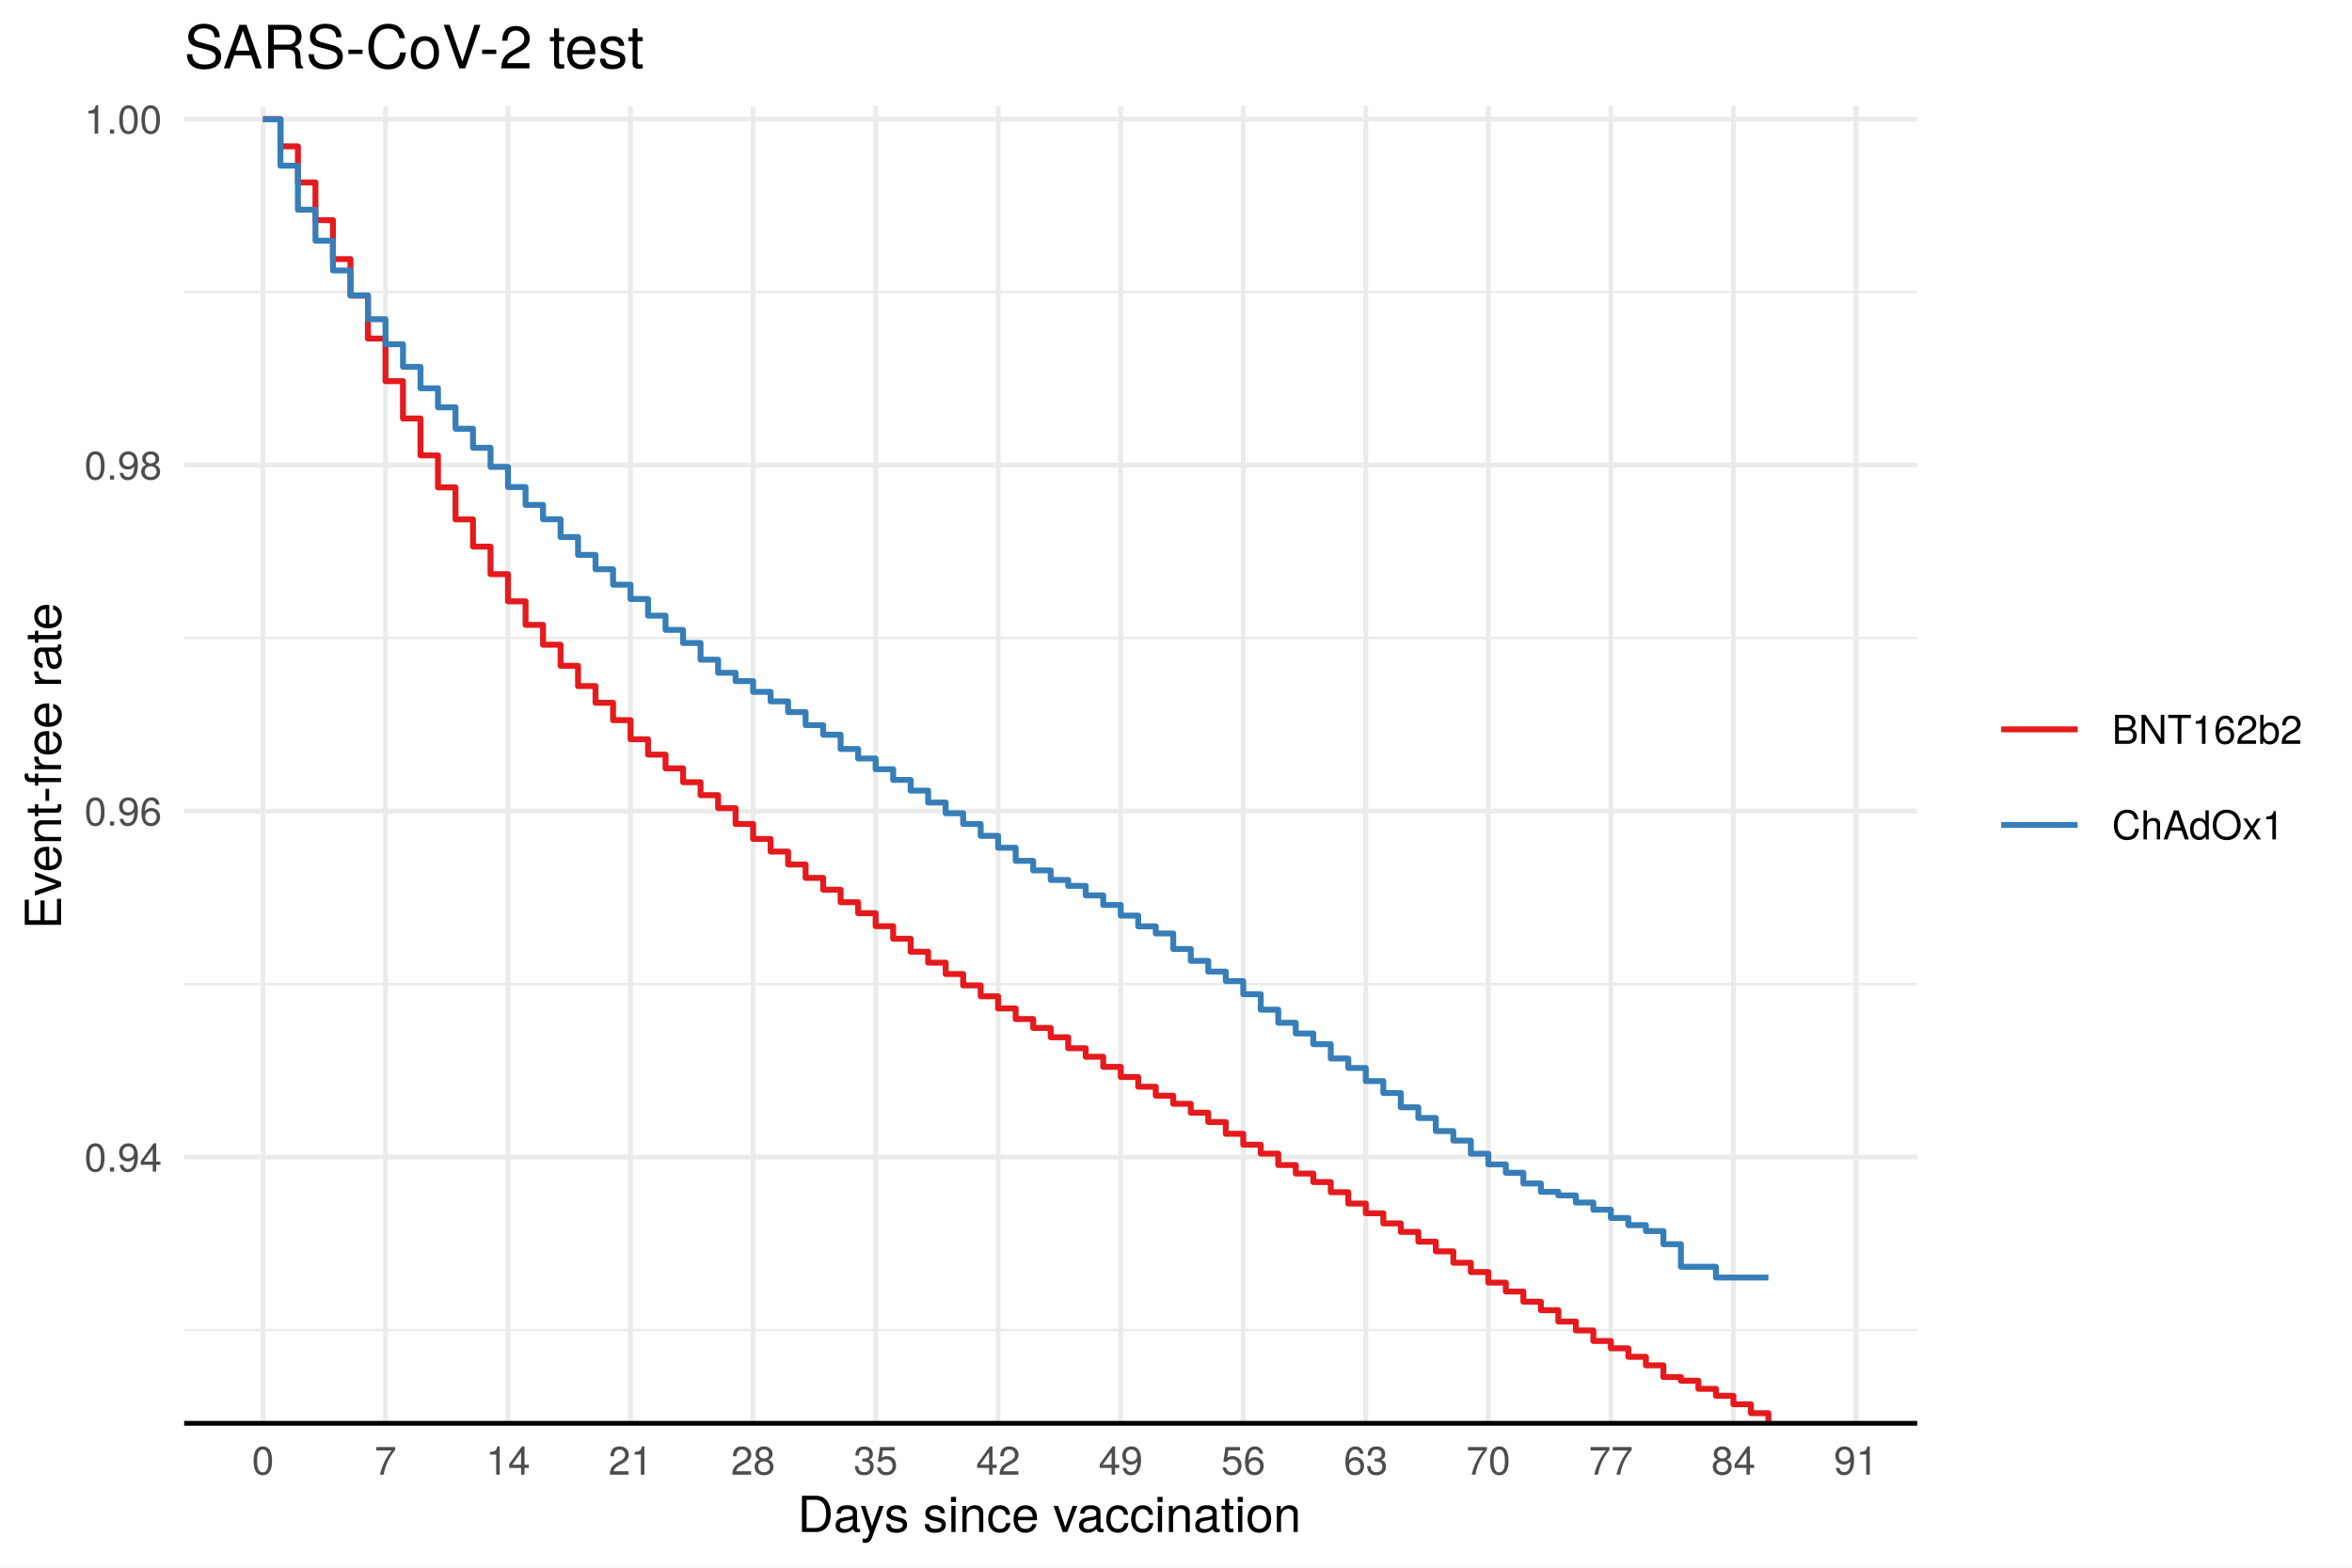
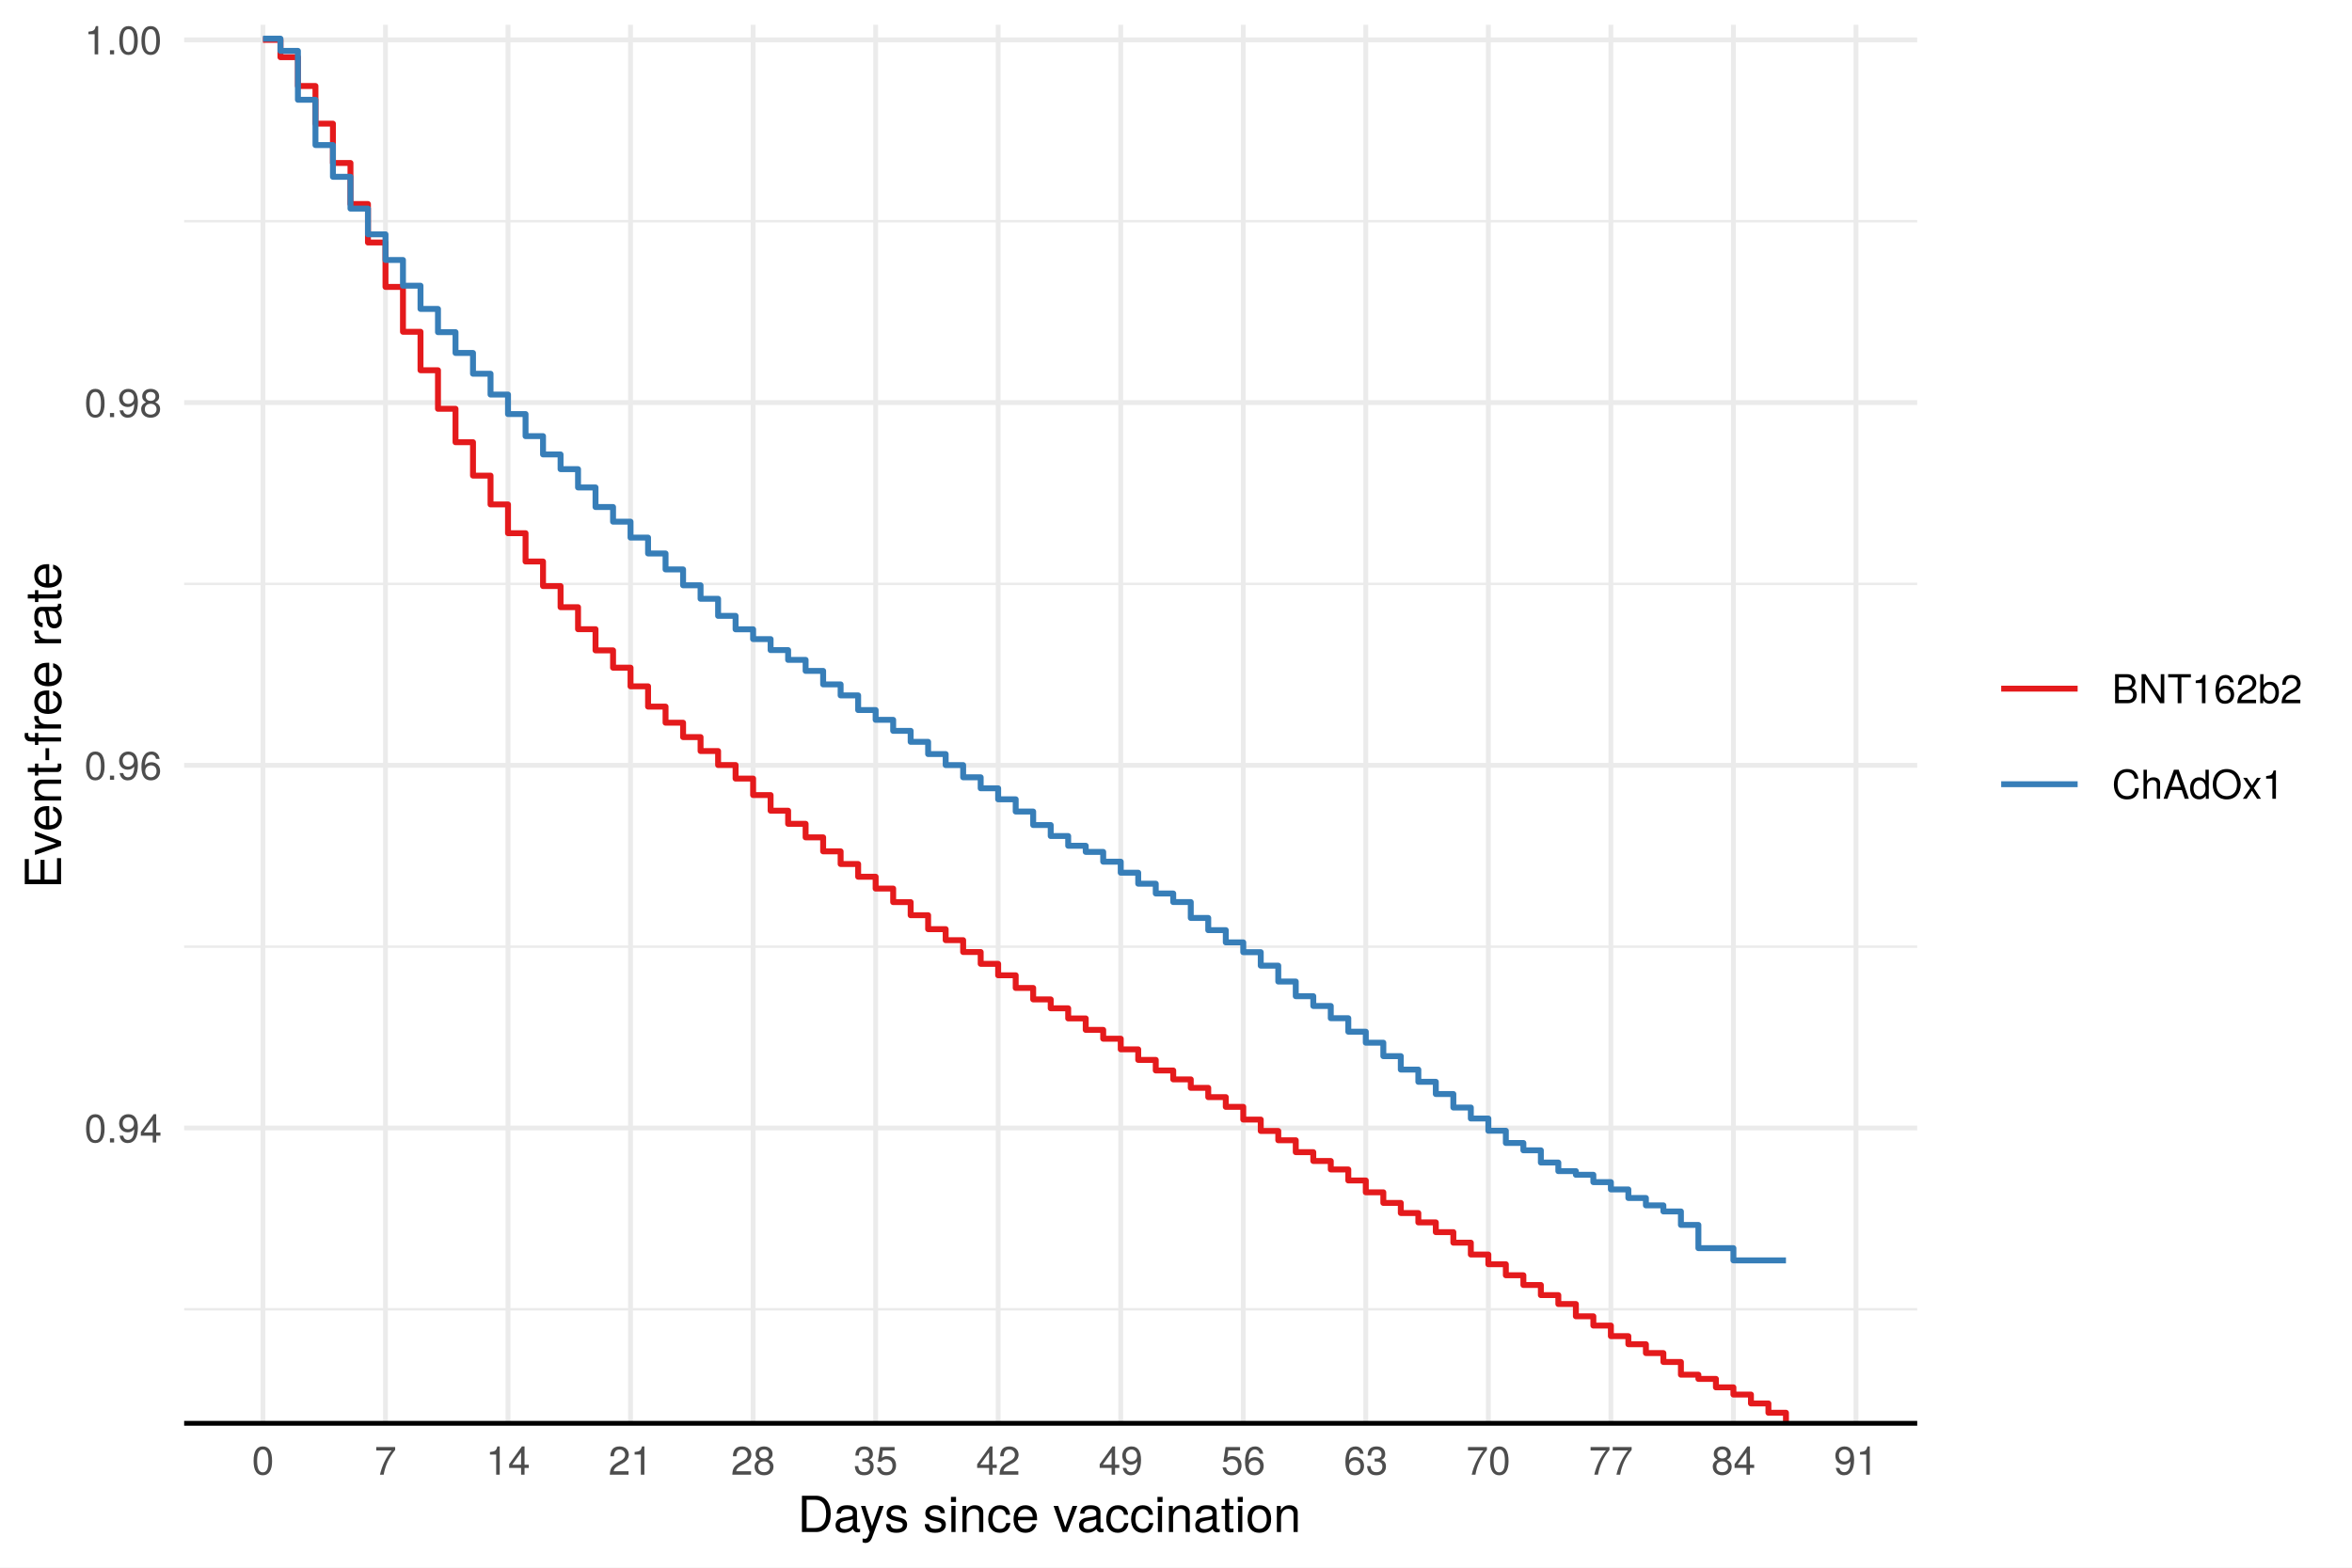
<svg xmlns="http://www.w3.org/2000/svg" viewBox="0 0 425.20 283.46">
  <defs>
    <style type="text/css">
    line, polyline, polygon, path, rect, circle {
      fill: none;
      stroke: #000000;
      stroke-linecap: round;
      stroke-linejoin: round;
      stroke-miterlimit: 10.00;
    }
  </style>
  </defs>
  <rect width="100%" height="100%" style="stroke: none; fill: #FFFFFF;" />
  <defs>
-     <clipPath id="cpMzMuMjl8MzQ2LjYwfDI1Ny4zNnwxOS4xOQ==">
-       <rect x="33.29" y="19.19" width="313.31" height="238.17" />
+     <clipPath id="cpMzMuMjl8MzQ2LjYwfDI1Ny4zNnw0LjQ4">
+       <rect x="33.29" y="4.48" width="313.31" height="252.88" />
    </clipPath>
  </defs>
-   <polyline points="33.29,240.50 346.60,240.50 " style="stroke-width: 0.44; stroke: #EBEBEB; stroke-linecap: butt;" clip-path="url(#cpMzMuMjl8MzQ2LjYwfDI1Ny4zNnwxOS4xOQ==)" />
-   <polyline points="33.29,177.94 346.60,177.94 " style="stroke-width: 0.44; stroke: #EBEBEB; stroke-linecap: butt;" clip-path="url(#cpMzMuMjl8MzQ2LjYwfDI1Ny4zNnwxOS4xOQ==)" />
-   <polyline points="33.29,115.37 346.60,115.37 " style="stroke-width: 0.44; stroke: #EBEBEB; stroke-linecap: butt;" clip-path="url(#cpMzMuMjl8MzQ2LjYwfDI1Ny4zNnwxOS4xOQ==)" />
-   <polyline points="33.29,52.81 346.60,52.81 " style="stroke-width: 0.44; stroke: #EBEBEB; stroke-linecap: butt;" clip-path="url(#cpMzMuMjl8MzQ2LjYwfDI1Ny4zNnwxOS4xOQ==)" />
-   <polyline points="33.29,209.22 346.60,209.22 " style="stroke-width: 0.87; stroke: #EBEBEB; stroke-linecap: butt;" clip-path="url(#cpMzMuMjl8MzQ2LjYwfDI1Ny4zNnwxOS4xOQ==)" />
-   <polyline points="33.29,146.66 346.60,146.66 " style="stroke-width: 0.87; stroke: #EBEBEB; stroke-linecap: butt;" clip-path="url(#cpMzMuMjl8MzQ2LjYwfDI1Ny4zNnwxOS4xOQ==)" />
-   <polyline points="33.29,84.09 346.60,84.09 " style="stroke-width: 0.87; stroke: #EBEBEB; stroke-linecap: butt;" clip-path="url(#cpMzMuMjl8MzQ2LjYwfDI1Ny4zNnwxOS4xOQ==)" />
-   <polyline points="33.29,21.53 346.60,21.53 " style="stroke-width: 0.87; stroke: #EBEBEB; stroke-linecap: butt;" clip-path="url(#cpMzMuMjl8MzQ2LjYwfDI1Ny4zNnwxOS4xOQ==)" />
-   <polyline points="47.54,257.36 47.54,19.19 " style="stroke-width: 0.87; stroke: #EBEBEB; stroke-linecap: butt;" clip-path="url(#cpMzMuMjl8MzQ2LjYwfDI1Ny4zNnwxOS4xOQ==)" />
-   <polyline points="69.69,257.36 69.69,19.19 " style="stroke-width: 0.87; stroke: #EBEBEB; stroke-linecap: butt;" clip-path="url(#cpMzMuMjl8MzQ2LjYwfDI1Ny4zNnwxOS4xOQ==)" />
-   <polyline points="91.84,257.36 91.84,19.19 " style="stroke-width: 0.87; stroke: #EBEBEB; stroke-linecap: butt;" clip-path="url(#cpMzMuMjl8MzQ2LjYwfDI1Ny4zNnwxOS4xOQ==)" />
-   <polyline points="113.99,257.36 113.99,19.19 " style="stroke-width: 0.87; stroke: #EBEBEB; stroke-linecap: butt;" clip-path="url(#cpMzMuMjl8MzQ2LjYwfDI1Ny4zNnwxOS4xOQ==)" />
-   <polyline points="136.15,257.36 136.15,19.19 " style="stroke-width: 0.87; stroke: #EBEBEB; stroke-linecap: butt;" clip-path="url(#cpMzMuMjl8MzQ2LjYwfDI1Ny4zNnwxOS4xOQ==)" />
-   <polyline points="158.30,257.36 158.30,19.19 " style="stroke-width: 0.87; stroke: #EBEBEB; stroke-linecap: butt;" clip-path="url(#cpMzMuMjl8MzQ2LjYwfDI1Ny4zNnwxOS4xOQ==)" />
-   <polyline points="180.45,257.36 180.45,19.19 " style="stroke-width: 0.87; stroke: #EBEBEB; stroke-linecap: butt;" clip-path="url(#cpMzMuMjl8MzQ2LjYwfDI1Ny4zNnwxOS4xOQ==)" />
-   <polyline points="202.61,257.36 202.61,19.19 " style="stroke-width: 0.87; stroke: #EBEBEB; stroke-linecap: butt;" clip-path="url(#cpMzMuMjl8MzQ2LjYwfDI1Ny4zNnwxOS4xOQ==)" />
-   <polyline points="224.76,257.36 224.76,19.19 " style="stroke-width: 0.87; stroke: #EBEBEB; stroke-linecap: butt;" clip-path="url(#cpMzMuMjl8MzQ2LjYwfDI1Ny4zNnwxOS4xOQ==)" />
-   <polyline points="246.91,257.36 246.91,19.19 " style="stroke-width: 0.87; stroke: #EBEBEB; stroke-linecap: butt;" clip-path="url(#cpMzMuMjl8MzQ2LjYwfDI1Ny4zNnwxOS4xOQ==)" />
-   <polyline points="269.07,257.36 269.07,19.19 " style="stroke-width: 0.87; stroke: #EBEBEB; stroke-linecap: butt;" clip-path="url(#cpMzMuMjl8MzQ2LjYwfDI1Ny4zNnwxOS4xOQ==)" />
-   <polyline points="291.22,257.36 291.22,19.19 " style="stroke-width: 0.87; stroke: #EBEBEB; stroke-linecap: butt;" clip-path="url(#cpMzMuMjl8MzQ2LjYwfDI1Ny4zNnwxOS4xOQ==)" />
-   <polyline points="313.37,257.36 313.37,19.19 " style="stroke-width: 0.87; stroke: #EBEBEB; stroke-linecap: butt;" clip-path="url(#cpMzMuMjl8MzQ2LjYwfDI1Ny4zNnwxOS4xOQ==)" />
-   <polyline points="335.53,257.36 335.53,19.19 " style="stroke-width: 0.87; stroke: #EBEBEB; stroke-linecap: butt;" clip-path="url(#cpMzMuMjl8MzQ2LjYwfDI1Ny4zNnwxOS4xOQ==)" />
-   <polyline points="47.54,21.55 50.70,21.55 50.70,26.46 53.86,26.46 53.86,32.99 57.03,32.99 57.03,39.81 60.19,39.81 60.19,46.85 63.36,46.85 63.36,53.45 66.52,53.45 66.52,61.22 69.69,61.22 69.69,68.92 72.85,68.92 72.85,75.67 76.02,75.67 76.02,82.34 79.18,82.34 79.18,88.13 82.35,88.13 82.35,93.92 85.51,93.92 85.51,98.84 88.68,98.84 88.68,103.82 91.84,103.82 91.84,108.73 95.01,108.73 95.01,112.99 98.17,112.99 98.17,116.58 101.34,116.58 101.34,120.39 104.50,120.39 104.50,124.06 107.66,124.06 107.66,127.07 110.83,127.07 110.83,130.22 113.99,130.22 113.99,133.67 117.16,133.67 117.16,136.45 120.32,136.45 120.32,138.94 123.49,138.94 123.49,141.44 126.65,141.44 126.65,143.78 129.82,143.78 129.82,146.13 132.98,146.13 132.98,148.99 136.15,148.99 136.15,151.70 139.31,151.70 139.31,153.98 142.48,153.98 142.48,156.32 145.64,156.32 145.64,158.74 148.81,158.74 148.81,160.87 151.97,160.87 151.97,163.14 155.14,163.14 155.14,165.12 158.30,165.12 158.30,167.47 161.47,167.47 161.47,169.74 164.63,169.74 164.63,172.09 167.79,172.09 167.79,174.07 170.96,174.07 170.96,176.12 174.12,176.12 174.12,178.17 177.29,178.17 177.29,180.15 180.45,180.15 180.45,182.35 183.62,182.35 183.62,184.26 186.78,184.26 186.78,185.87 189.95,185.87 189.95,187.56 193.11,187.56 193.11,189.54 196.28,189.54 196.28,191.08 199.44,191.08 199.44,192.91 202.61,192.91 202.61,194.74 205.77,194.74 205.77,196.50 208.94,196.50 208.94,198.12 212.10,198.12 212.10,199.58 215.27,199.58 215.27,201.20 218.43,201.20 218.43,202.88 221.60,202.88 221.60,205.01 224.76,205.01 224.76,206.99 227.92,206.99 227.92,208.60 231.09,208.60 231.09,210.66 234.25,210.66 234.25,212.20 237.42,212.20 237.42,213.74 240.58,213.74 240.58,215.57 243.75,215.57 243.75,217.62 246.91,217.62 246.91,219.38 250.08,219.38 250.08,221.21 253.24,221.21 253.24,222.75 256.41,222.75 256.41,224.51 259.57,224.51 259.57,226.27 262.74,226.27 262.74,228.33 265.90,228.33 265.90,230.01 269.07,230.01 269.07,231.92 272.23,231.92 272.23,233.53 275.40,233.53 275.40,235.37 278.56,235.37 278.56,236.91 281.72,236.91 281.72,238.96 284.89,238.96 284.89,240.57 288.05,240.57 288.05,242.48 291.22,242.48 291.22,243.80 294.38,243.80 294.38,245.34 297.55,245.34 297.55,246.88 300.71,246.88 300.71,249.00 303.88,249.00 303.88,249.66 307.04,249.66 307.04,251.13 310.21,251.13 310.21,252.38 313.37,252.38 313.37,253.92 316.54,253.92 316.54,255.53 319.70,255.53 319.70,257.36 " style="stroke-width: 1.07; stroke: #E41A1C; stroke-linecap: butt;" clip-path="url(#cpMzMuMjl8MzQ2LjYwfDI1Ny4zNnwxOS4xOQ==)" />
-   <polyline points="47.54,21.56 50.70,21.56 50.70,29.96 53.86,29.96 53.86,37.92 57.03,37.92 57.03,43.52 60.19,43.52 60.19,48.90 63.36,48.90 63.36,53.42 66.52,53.42 66.52,57.72 69.69,57.72 69.69,62.24 72.85,62.24 72.85,66.33 76.02,66.33 76.02,70.21 79.18,70.21 79.18,73.65 82.35,73.65 82.35,77.53 85.51,77.53 85.51,80.97 88.68,80.97 88.68,84.42 91.84,84.42 91.84,88.07 95.01,88.07 95.01,91.30 98.17,91.30 98.17,93.89 101.34,93.89 101.34,97.11 104.50,97.11 104.50,100.34 107.66,100.34 107.66,102.93 110.83,102.93 110.83,105.72 113.99,105.72 113.99,108.31 117.16,108.31 117.16,111.32 120.32,111.32 120.32,113.90 123.49,113.90 123.49,116.27 126.65,116.27 126.65,119.28 129.82,119.28 129.82,121.65 132.98,121.65 132.98,123.16 136.15,123.16 136.15,125.10 139.31,125.10 139.31,126.82 142.48,126.82 142.48,128.76 145.64,128.76 145.64,131.12 148.81,131.12 148.81,132.85 151.97,132.85 151.97,135.43 155.14,135.43 155.14,137.15 158.30,137.15 158.30,139.09 161.47,139.09 161.47,141.02 164.63,141.02 164.63,142.96 167.79,142.96 167.79,145.11 170.96,145.11 170.96,147.05 174.12,147.05 174.12,148.99 177.29,148.99 177.29,151.14 180.45,151.14 180.45,153.29 183.62,153.29 183.62,155.66 186.78,155.66 186.78,157.38 189.95,157.38 189.95,159.11 193.11,159.11 193.11,160.18 196.28,160.18 196.28,161.90 199.44,161.90 199.44,163.63 202.61,163.63 202.61,165.56 205.77,165.56 205.77,167.50 208.94,167.50 208.94,168.79 212.10,168.79 212.10,171.59 215.27,171.59 215.27,173.74 218.43,173.74 218.43,175.68 221.60,175.68 221.60,177.40 224.76,177.40 224.76,179.77 227.92,179.77 227.92,182.57 231.09,182.57 231.09,184.93 234.25,184.93 234.25,186.87 237.42,186.87 237.42,188.81 240.58,188.81 240.58,191.39 243.75,191.39 243.75,193.11 246.91,193.11 246.91,195.48 250.08,195.48 250.08,197.63 253.24,197.63 253.24,200.22 256.41,200.22 256.41,202.15 259.57,202.15 259.57,204.52 262.74,204.52 262.74,206.24 265.90,206.24 265.90,208.61 269.07,208.61 269.07,210.55 272.23,210.55 272.23,212.06 275.40,212.06 275.40,213.99 278.56,213.99 278.56,215.50 281.72,215.50 281.72,216.15 284.89,216.15 284.89,217.44 288.05,217.44 288.05,218.73 291.22,218.73 291.22,220.23 294.38,220.23 294.38,221.53 297.55,221.53 297.55,222.60 300.71,222.60 300.71,224.97 303.88,224.97 303.88,229.06 307.04,229.06 307.04,229.06 310.21,229.06 310.21,231.00 313.37,231.00 313.37,231.00 316.54,231.00 316.54,231.00 319.70,231.00 319.70,231.00 " style="stroke-width: 1.07; stroke: #377EB8; stroke-linecap: butt;" clip-path="url(#cpMzMuMjl8MzQ2LjYwfDI1Ny4zNnwxOS4xOQ==)" />
+   <polyline points="33.29,236.75 346.60,236.75 " style="stroke-width: 0.44; stroke: #EBEBEB; stroke-linecap: butt;" clip-path="url(#cpMzMuMjl8MzQ2LjYwfDI1Ny4zNnw0LjQ4)" />
+   <polyline points="33.29,171.17 346.60,171.17 " style="stroke-width: 0.44; stroke: #EBEBEB; stroke-linecap: butt;" clip-path="url(#cpMzMuMjl8MzQ2LjYwfDI1Ny4zNnw0LjQ4)" />
+   <polyline points="33.29,105.58 346.60,105.58 " style="stroke-width: 0.44; stroke: #EBEBEB; stroke-linecap: butt;" clip-path="url(#cpMzMuMjl8MzQ2LjYwfDI1Ny4zNnw0LjQ4)" />
+   <polyline points="33.29,40.00 346.60,40.00 " style="stroke-width: 0.44; stroke: #EBEBEB; stroke-linecap: butt;" clip-path="url(#cpMzMuMjl8MzQ2LjYwfDI1Ny4zNnw0LjQ4)" />
+   <polyline points="33.29,203.96 346.60,203.96 " style="stroke-width: 0.87; stroke: #EBEBEB; stroke-linecap: butt;" clip-path="url(#cpMzMuMjl8MzQ2LjYwfDI1Ny4zNnw0LjQ4)" />
+   <polyline points="33.29,138.38 346.60,138.38 " style="stroke-width: 0.87; stroke: #EBEBEB; stroke-linecap: butt;" clip-path="url(#cpMzMuMjl8MzQ2LjYwfDI1Ny4zNnw0LjQ4)" />
+   <polyline points="33.29,72.79 346.60,72.79 " style="stroke-width: 0.87; stroke: #EBEBEB; stroke-linecap: butt;" clip-path="url(#cpMzMuMjl8MzQ2LjYwfDI1Ny4zNnw0LjQ4)" />
+   <polyline points="33.29,7.21 346.60,7.21 " style="stroke-width: 0.87; stroke: #EBEBEB; stroke-linecap: butt;" clip-path="url(#cpMzMuMjl8MzQ2LjYwfDI1Ny4zNnw0LjQ4)" />
+   <polyline points="47.54,257.36 47.54,4.48 " style="stroke-width: 0.87; stroke: #EBEBEB; stroke-linecap: butt;" clip-path="url(#cpMzMuMjl8MzQ2LjYwfDI1Ny4zNnw0LjQ4)" />
+   <polyline points="69.69,257.36 69.69,4.48 " style="stroke-width: 0.87; stroke: #EBEBEB; stroke-linecap: butt;" clip-path="url(#cpMzMuMjl8MzQ2LjYwfDI1Ny4zNnw0LjQ4)" />
+   <polyline points="91.84,257.36 91.84,4.48 " style="stroke-width: 0.87; stroke: #EBEBEB; stroke-linecap: butt;" clip-path="url(#cpMzMuMjl8MzQ2LjYwfDI1Ny4zNnw0LjQ4)" />
+   <polyline points="113.99,257.36 113.99,4.48 " style="stroke-width: 0.87; stroke: #EBEBEB; stroke-linecap: butt;" clip-path="url(#cpMzMuMjl8MzQ2LjYwfDI1Ny4zNnw0LjQ4)" />
+   <polyline points="136.15,257.36 136.15,4.48 " style="stroke-width: 0.87; stroke: #EBEBEB; stroke-linecap: butt;" clip-path="url(#cpMzMuMjl8MzQ2LjYwfDI1Ny4zNnw0LjQ4)" />
+   <polyline points="158.30,257.36 158.30,4.48 " style="stroke-width: 0.87; stroke: #EBEBEB; stroke-linecap: butt;" clip-path="url(#cpMzMuMjl8MzQ2LjYwfDI1Ny4zNnw0LjQ4)" />
+   <polyline points="180.45,257.36 180.45,4.48 " style="stroke-width: 0.87; stroke: #EBEBEB; stroke-linecap: butt;" clip-path="url(#cpMzMuMjl8MzQ2LjYwfDI1Ny4zNnw0LjQ4)" />
+   <polyline points="202.61,257.36 202.61,4.48 " style="stroke-width: 0.87; stroke: #EBEBEB; stroke-linecap: butt;" clip-path="url(#cpMzMuMjl8MzQ2LjYwfDI1Ny4zNnw0LjQ4)" />
+   <polyline points="224.76,257.36 224.76,4.48 " style="stroke-width: 0.87; stroke: #EBEBEB; stroke-linecap: butt;" clip-path="url(#cpMzMuMjl8MzQ2LjYwfDI1Ny4zNnw0LjQ4)" />
+   <polyline points="246.91,257.36 246.91,4.48 " style="stroke-width: 0.87; stroke: #EBEBEB; stroke-linecap: butt;" clip-path="url(#cpMzMuMjl8MzQ2LjYwfDI1Ny4zNnw0LjQ4)" />
+   <polyline points="269.07,257.36 269.07,4.48 " style="stroke-width: 0.87; stroke: #EBEBEB; stroke-linecap: butt;" clip-path="url(#cpMzMuMjl8MzQ2LjYwfDI1Ny4zNnw0LjQ4)" />
+   <polyline points="291.22,257.36 291.22,4.48 " style="stroke-width: 0.87; stroke: #EBEBEB; stroke-linecap: butt;" clip-path="url(#cpMzMuMjl8MzQ2LjYwfDI1Ny4zNnw0LjQ4)" />
+   <polyline points="313.37,257.36 313.37,4.48 " style="stroke-width: 0.87; stroke: #EBEBEB; stroke-linecap: butt;" clip-path="url(#cpMzMuMjl8MzQ2LjYwfDI1Ny4zNnw0LjQ4)" />
+   <polyline points="335.53,257.36 335.53,4.48 " style="stroke-width: 0.87; stroke: #EBEBEB; stroke-linecap: butt;" clip-path="url(#cpMzMuMjl8MzQ2LjYwfDI1Ny4zNnw0LjQ4)" />
+   <polyline points="47.54,7.21 50.70,7.21 50.70,10.34 53.86,10.34 53.86,15.55 57.03,15.55 57.03,22.36 60.19,22.36 60.19,29.47 63.36,29.47 63.36,36.89 66.52,36.89 66.52,43.85 69.69,43.85 69.69,51.88 72.85,51.88 72.85,59.99 76.02,59.99 76.02,66.95 79.18,66.95 79.18,73.92 82.35,73.92 82.35,79.96 85.51,79.96 85.51,86.00 88.68,86.00 88.68,91.21 91.84,91.21 91.84,96.41 95.01,96.41 95.01,101.53 98.17,101.53 98.17,105.97 101.34,105.97 101.34,109.79 104.50,109.79 104.50,113.77 107.66,113.77 107.66,117.60 110.83,117.60 110.83,120.73 113.99,120.73 113.99,124.10 117.16,124.10 117.16,127.77 120.32,127.77 120.32,130.68 123.49,130.68 123.49,133.28 126.65,133.28 126.65,135.80 129.82,135.80 129.82,138.33 132.98,138.33 132.98,140.78 136.15,140.78 136.15,143.76 139.31,143.76 139.31,146.59 142.48,146.59 142.48,148.96 145.64,148.96 145.64,151.41 148.81,151.41 148.81,153.94 151.97,153.94 151.97,156.23 155.14,156.23 155.14,158.53 158.30,158.53 158.30,160.67 161.47,160.67 161.47,163.12 164.63,163.12 164.63,165.49 167.79,165.49 167.79,168.01 170.96,168.01 170.96,170.00 174.12,170.00 174.12,172.14 177.29,172.14 177.29,174.28 180.45,174.28 180.45,176.35 183.62,176.35 183.62,178.64 186.78,178.64 186.78,180.71 189.95,180.71 189.95,182.32 193.11,182.32 193.11,184.15 196.28,184.15 196.28,186.22 199.44,186.22 199.44,187.82 202.61,187.82 202.61,189.74 205.77,189.74 205.77,191.65 208.94,191.65 208.94,193.56 212.10,193.56 212.10,195.17 215.27,195.17 215.27,196.70 218.43,196.70 218.43,198.38 221.60,198.38 221.60,200.14 224.76,200.14 224.76,202.44 227.92,202.44 227.92,204.50 231.09,204.50 231.09,206.18 234.25,206.18 234.25,208.33 237.42,208.33 237.42,209.93 240.58,209.93 240.58,211.46 243.75,211.46 243.75,213.45 246.91,213.45 246.91,215.59 250.08,215.59 250.08,217.51 253.24,217.51 253.24,219.34 256.41,219.34 256.41,221.03 259.57,221.03 259.57,222.79 262.74,222.79 262.74,224.70 265.90,224.70 265.90,226.84 269.07,226.84 269.07,228.60 272.23,228.60 272.23,230.59 275.40,230.59 275.40,232.35 278.56,232.35 278.56,234.18 281.72,234.18 281.72,235.79 284.89,235.79 284.89,238.01 288.05,238.01 288.05,239.69 291.22,239.69 291.22,241.60 294.38,241.60 294.38,243.06 297.55,243.06 297.55,244.66 300.71,244.66 300.71,246.27 303.88,246.27 303.88,248.57 307.04,248.57 307.04,249.33 310.21,249.33 310.21,250.86 313.37,250.86 313.37,252.16 316.54,252.16 316.54,253.77 319.70,253.77 319.70,255.45 322.87,255.45 322.87,257.36 " style="stroke-width: 1.07; stroke: #E41A1C; stroke-linecap: butt;" clip-path="url(#cpMzMuMjl8MzQ2LjYwfDI1Ny4zNnw0LjQ4)" />
+   <polyline points="47.54,6.99 50.70,6.99 50.70,9.20 53.86,9.20 53.86,18.04 57.03,18.04 57.03,26.23 60.19,26.23 60.19,31.97 63.36,31.97 63.36,37.72 66.52,37.72 66.52,42.37 69.69,42.37 69.69,47.01 72.85,47.01 72.85,51.66 76.02,51.66 76.02,55.86 79.18,55.86 79.18,60.06 82.35,60.06 82.35,63.82 85.51,63.82 85.51,67.58 88.68,67.58 88.68,71.34 91.84,71.34 91.84,74.87 95.01,74.87 95.01,78.86 98.17,78.86 98.17,82.17 101.34,82.17 101.34,84.83 104.50,84.83 104.50,88.14 107.66,88.14 107.66,91.68 110.83,91.68 110.83,94.33 113.99,94.33 113.99,97.21 117.16,97.21 117.16,100.08 120.32,100.08 120.32,102.96 123.49,102.96 123.49,105.83 126.65,105.83 126.65,108.27 129.82,108.27 129.82,111.36 132.98,111.36 132.98,113.79 136.15,113.79 136.15,115.56 139.31,115.56 139.31,117.55 142.48,117.55 142.48,119.32 145.64,119.32 145.64,121.31 148.81,121.31 148.81,123.75 151.97,123.75 151.97,125.74 155.14,125.74 155.14,128.39 158.30,128.39 158.30,130.16 161.47,130.16 161.47,132.15 164.63,132.15 164.63,134.14 167.79,134.14 167.79,136.35 170.96,136.35 170.96,138.34 174.12,138.34 174.12,140.55 177.29,140.55 177.29,142.54 180.45,142.54 180.45,144.53 183.62,144.53 183.62,146.74 186.78,146.74 186.78,149.18 189.95,149.18 189.95,151.17 193.11,151.17 193.11,152.93 196.28,152.93 196.28,154.04 199.44,154.04 199.44,155.81 202.61,155.81 202.61,157.80 205.77,157.80 205.77,159.79 208.94,159.79 208.94,161.56 212.10,161.56 212.10,163.11 215.27,163.11 215.27,165.98 218.43,165.98 218.43,168.19 221.60,168.19 221.60,170.40 224.76,170.40 224.76,172.17 227.92,172.17 227.92,174.61 231.09,174.61 231.09,177.48 234.25,177.48 234.25,180.13 237.42,180.13 237.42,181.90 240.58,181.90 240.58,184.11 243.75,184.11 243.75,186.55 246.91,186.55 246.91,188.54 250.08,188.54 250.08,190.97 253.24,190.97 253.24,193.40 256.41,193.40 256.41,195.61 259.57,195.61 259.57,197.82 262.74,197.82 262.74,200.26 265.90,200.26 265.90,202.25 269.07,202.25 269.07,204.46 272.23,204.46 272.23,206.67 275.40,206.67 275.40,208.00 278.56,208.00 278.56,210.21 281.72,210.21 281.72,211.76 284.89,211.76 284.89,212.42 288.05,212.42 288.05,213.75 291.22,213.75 291.22,215.07 294.38,215.07 294.38,216.62 297.55,216.62 297.55,217.95 300.71,217.95 300.71,219.05 303.88,219.05 303.88,221.49 307.04,221.49 307.04,225.69 310.21,225.69 310.21,225.69 313.37,225.69 313.37,227.90 316.54,227.90 316.54,227.90 319.70,227.90 319.70,227.90 322.87,227.90 322.87,227.90 " style="stroke-width: 1.07; stroke: #377EB8; stroke-linecap: butt;" clip-path="url(#cpMzMuMjl8MzQ2LjYwfDI1Ny4zNnw0LjQ4)" />
  <defs>
    <clipPath id="cpMC4wMHw0MjUuMjB8MjgzLjQ2fDAuMDA=">
      <rect x="0.00" y="0.00" width="425.20" height="283.46" />
    </clipPath>
  </defs>
  <g clip-path="url(#cpMC4wMHw0MjUuMjB8MjgzLjQ2fDAuMDA=)">
-     <text x="15.25" y="211.84" style="font-size: 7.20px; fill: #4D4D4D; font-family: TeX Gyre Heros;" textLength="14.01px" lengthAdjust="spacingAndGlyphs">0.94</text>
+     <text x="15.25" y="206.58" style="font-size: 7.20px; fill: #4D4D4D; font-family: TeX Gyre Heros;" textLength="14.01px" lengthAdjust="spacingAndGlyphs">0.94</text>
  </g>
  <g clip-path="url(#cpMC4wMHw0MjUuMjB8MjgzLjQ2fDAuMDA=)">
-     <text x="15.25" y="149.28" style="font-size: 7.20px; fill: #4D4D4D; font-family: TeX Gyre Heros;" textLength="14.01px" lengthAdjust="spacingAndGlyphs">0.96</text>
+     <text x="15.25" y="141.00" style="font-size: 7.20px; fill: #4D4D4D; font-family: TeX Gyre Heros;" textLength="14.01px" lengthAdjust="spacingAndGlyphs">0.96</text>
  </g>
  <g clip-path="url(#cpMC4wMHw0MjUuMjB8MjgzLjQ2fDAuMDA=)">
-     <text x="15.25" y="86.72" style="font-size: 7.20px; fill: #4D4D4D; font-family: TeX Gyre Heros;" textLength="14.01px" lengthAdjust="spacingAndGlyphs">0.98</text>
+     <text x="15.25" y="75.42" style="font-size: 7.20px; fill: #4D4D4D; font-family: TeX Gyre Heros;" textLength="14.01px" lengthAdjust="spacingAndGlyphs">0.98</text>
  </g>
  <g clip-path="url(#cpMC4wMHw0MjUuMjB8MjgzLjQ2fDAuMDA=)">
-     <text x="15.25" y="24.15" style="font-size: 7.20px; fill: #4D4D4D; font-family: TeX Gyre Heros;" textLength="14.01px" lengthAdjust="spacingAndGlyphs">1.00</text>
+     <text x="15.25" y="9.83" style="font-size: 7.20px; fill: #4D4D4D; font-family: TeX Gyre Heros;" textLength="14.01px" lengthAdjust="spacingAndGlyphs">1.00</text>
  </g>
  <polyline points="33.29,257.36 346.60,257.36 " style="stroke-width: 0.87; stroke-linecap: butt;" clip-path="url(#cpMC4wMHw0MjUuMjB8MjgzLjQ2fDAuMDA=)" />
  <g clip-path="url(#cpMC4wMHw0MjUuMjB8MjgzLjQ2fDAuMDA=)">
    <text x="45.53" y="266.65" style="font-size: 7.20px; fill: #4D4D4D; font-family: TeX Gyre Heros;" textLength="4.00px" lengthAdjust="spacingAndGlyphs">0</text>
  </g>
  <g clip-path="url(#cpMC4wMHw0MjUuMjB8MjgzLjQ2fDAuMDA=)">
    <text x="67.69" y="266.65" style="font-size: 7.20px; fill: #4D4D4D; font-family: TeX Gyre Heros;" textLength="4.00px" lengthAdjust="spacingAndGlyphs">7</text>
  </g>
  <g clip-path="url(#cpMC4wMHw0MjUuMjB8MjgzLjQ2fDAuMDA=)">
    <text x="87.84" y="266.65" style="font-size: 7.20px; fill: #4D4D4D; font-family: TeX Gyre Heros;" textLength="8.01px" lengthAdjust="spacingAndGlyphs">14</text>
  </g>
  <g clip-path="url(#cpMC4wMHw0MjUuMjB8MjgzLjQ2fDAuMDA=)">
    <text x="109.99" y="266.65" style="font-size: 7.20px; fill: #4D4D4D; font-family: TeX Gyre Heros;" textLength="8.01px" lengthAdjust="spacingAndGlyphs">21</text>
  </g>
  <g clip-path="url(#cpMC4wMHw0MjUuMjB8MjgzLjQ2fDAuMDA=)">
    <text x="132.14" y="266.65" style="font-size: 7.20px; fill: #4D4D4D; font-family: TeX Gyre Heros;" textLength="8.01px" lengthAdjust="spacingAndGlyphs">28</text>
  </g>
  <g clip-path="url(#cpMC4wMHw0MjUuMjB8MjgzLjQ2fDAuMDA=)">
    <text x="154.30" y="266.65" style="font-size: 7.20px; fill: #4D4D4D; font-family: TeX Gyre Heros;" textLength="8.01px" lengthAdjust="spacingAndGlyphs">35</text>
  </g>
  <g clip-path="url(#cpMC4wMHw0MjUuMjB8MjgzLjQ2fDAuMDA=)">
    <text x="176.45" y="266.65" style="font-size: 7.20px; fill: #4D4D4D; font-family: TeX Gyre Heros;" textLength="8.01px" lengthAdjust="spacingAndGlyphs">42</text>
  </g>
  <g clip-path="url(#cpMC4wMHw0MjUuMjB8MjgzLjQ2fDAuMDA=)">
    <text x="198.60" y="266.65" style="font-size: 7.20px; fill: #4D4D4D; font-family: TeX Gyre Heros;" textLength="8.01px" lengthAdjust="spacingAndGlyphs">49</text>
  </g>
  <g clip-path="url(#cpMC4wMHw0MjUuMjB8MjgzLjQ2fDAuMDA=)">
    <text x="220.76" y="266.65" style="font-size: 7.20px; fill: #4D4D4D; font-family: TeX Gyre Heros;" textLength="8.01px" lengthAdjust="spacingAndGlyphs">56</text>
  </g>
  <g clip-path="url(#cpMC4wMHw0MjUuMjB8MjgzLjQ2fDAuMDA=)">
    <text x="242.91" y="266.65" style="font-size: 7.20px; fill: #4D4D4D; font-family: TeX Gyre Heros;" textLength="8.01px" lengthAdjust="spacingAndGlyphs">63</text>
  </g>
  <g clip-path="url(#cpMC4wMHw0MjUuMjB8MjgzLjQ2fDAuMDA=)">
    <text x="265.06" y="266.65" style="font-size: 7.20px; fill: #4D4D4D; font-family: TeX Gyre Heros;" textLength="8.01px" lengthAdjust="spacingAndGlyphs">70</text>
  </g>
  <g clip-path="url(#cpMC4wMHw0MjUuMjB8MjgzLjQ2fDAuMDA=)">
    <text x="287.22" y="266.65" style="font-size: 7.20px; fill: #4D4D4D; font-family: TeX Gyre Heros;" textLength="8.01px" lengthAdjust="spacingAndGlyphs">77</text>
  </g>
  <g clip-path="url(#cpMC4wMHw0MjUuMjB8MjgzLjQ2fDAuMDA=)">
    <text x="309.37" y="266.65" style="font-size: 7.20px; fill: #4D4D4D; font-family: TeX Gyre Heros;" textLength="8.01px" lengthAdjust="spacingAndGlyphs">84</text>
  </g>
  <g clip-path="url(#cpMC4wMHw0MjUuMjB8MjgzLjQ2fDAuMDA=)">
    <text x="331.52" y="266.65" style="font-size: 7.20px; fill: #4D4D4D; font-family: TeX Gyre Heros;" textLength="8.01px" lengthAdjust="spacingAndGlyphs">91</text>
  </g>
  <g clip-path="url(#cpMC4wMHw0MjUuMjB8MjgzLjQ2fDAuMDA=)">
    <text x="144.18" y="277.02" style="font-size: 9.00px; font-family: TeX Gyre Heros;" textLength="91.53px" lengthAdjust="spacingAndGlyphs">Days since vaccination</text>
  </g>
  <g clip-path="url(#cpMC4wMHw0MjUuMjB8MjgzLjQ2fDAuMDA=)">
-     <text transform="translate(11.04,168.04) rotate(-90)" style="font-size: 9.00px; font-family: TeX Gyre Heros;" textLength="59.53px" lengthAdjust="spacingAndGlyphs">Event-free rate</text>
+     <text transform="translate(11.04,160.69) rotate(-90)" style="font-size: 9.00px; font-family: TeX Gyre Heros;" textLength="59.53px" lengthAdjust="spacingAndGlyphs">Event-free rate</text>
  </g>
-   <line x1="361.78" y1="131.88" x2="375.60" y2="131.88" style="stroke-width: 1.07; stroke: #E41A1C; stroke-linecap: butt;" clip-path="url(#cpMC4wMHw0MjUuMjB8MjgzLjQ2fDAuMDA=)" />
-   <line x1="361.78" y1="149.16" x2="375.60" y2="149.16" style="stroke-width: 1.07; stroke: #377EB8; stroke-linecap: butt;" clip-path="url(#cpMC4wMHw0MjUuMjB8MjgzLjQ2fDAuMDA=)" />
+   <line x1="361.78" y1="124.52" x2="375.60" y2="124.52" style="stroke-width: 1.07; stroke: #E41A1C; stroke-linecap: butt;" clip-path="url(#cpMC4wMHw0MjUuMjB8MjgzLjQ2fDAuMDA=)" />
+   <line x1="361.78" y1="141.80" x2="375.60" y2="141.80" style="stroke-width: 1.07; stroke: #377EB8; stroke-linecap: butt;" clip-path="url(#cpMC4wMHw0MjUuMjB8MjgzLjQ2fDAuMDA=)" />
  <g clip-path="url(#cpMC4wMHw0MjUuMjB8MjgzLjQ2fDAuMDA=)">
-     <text x="381.81" y="134.50" style="font-size: 7.20px; font-family: TeX Gyre Heros;" textLength="34.42px" lengthAdjust="spacingAndGlyphs">BNT162b2</text>
+     <text x="381.81" y="127.15" style="font-size: 7.20px; font-family: TeX Gyre Heros;" textLength="34.42px" lengthAdjust="spacingAndGlyphs">BNT162b2</text>
  </g>
  <g clip-path="url(#cpMC4wMHw0MjUuMjB8MjgzLjQ2fDAuMDA=)">
-     <text x="381.81" y="151.78" style="font-size: 7.20px; font-family: TeX Gyre Heros;" textLength="31.21px" lengthAdjust="spacingAndGlyphs">ChAdOx1</text>
-   </g>
-   <g clip-path="url(#cpMC4wMHw0MjUuMjB8MjgzLjQ2fDAuMDA=)">
-     <text x="33.29" y="12.36" style="font-size: 10.80px; font-family: TeX Gyre Heros;" textLength="84.02px" lengthAdjust="spacingAndGlyphs">SARS-CoV-2 test</text>
+     <text x="381.81" y="144.43" style="font-size: 7.20px; font-family: TeX Gyre Heros;" textLength="31.21px" lengthAdjust="spacingAndGlyphs">ChAdOx1</text>
  </g>
</svg>
